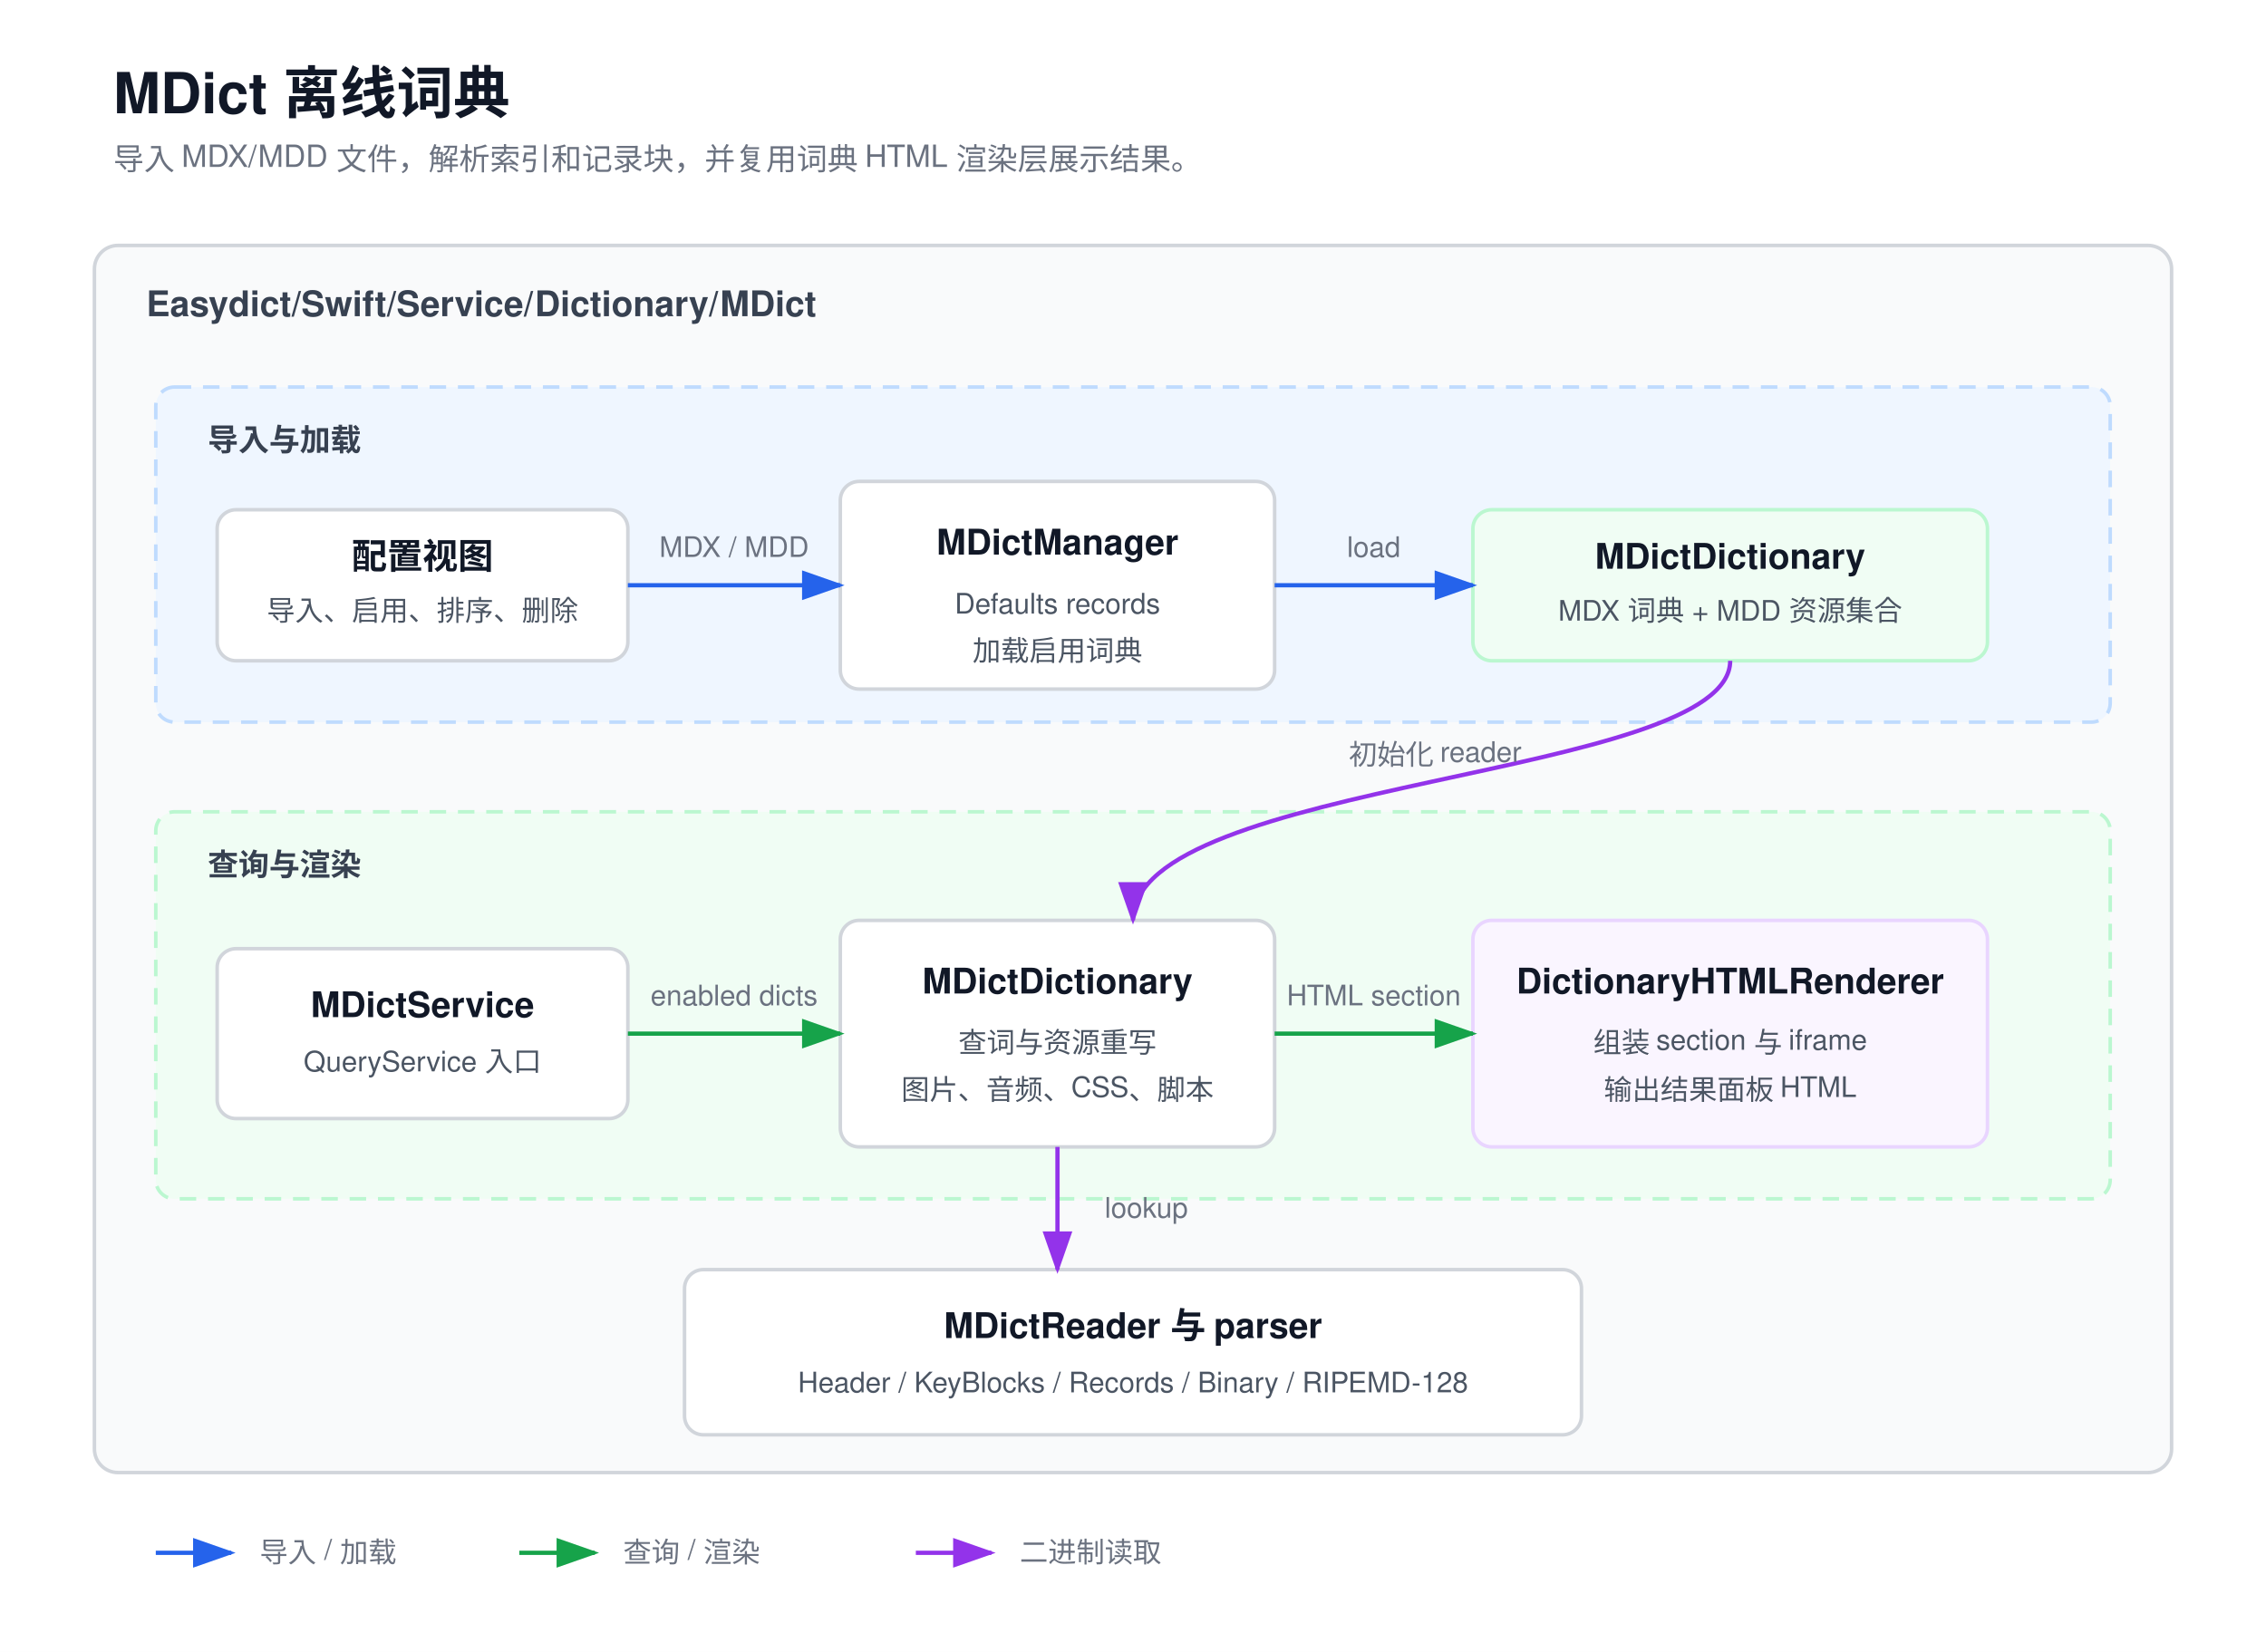
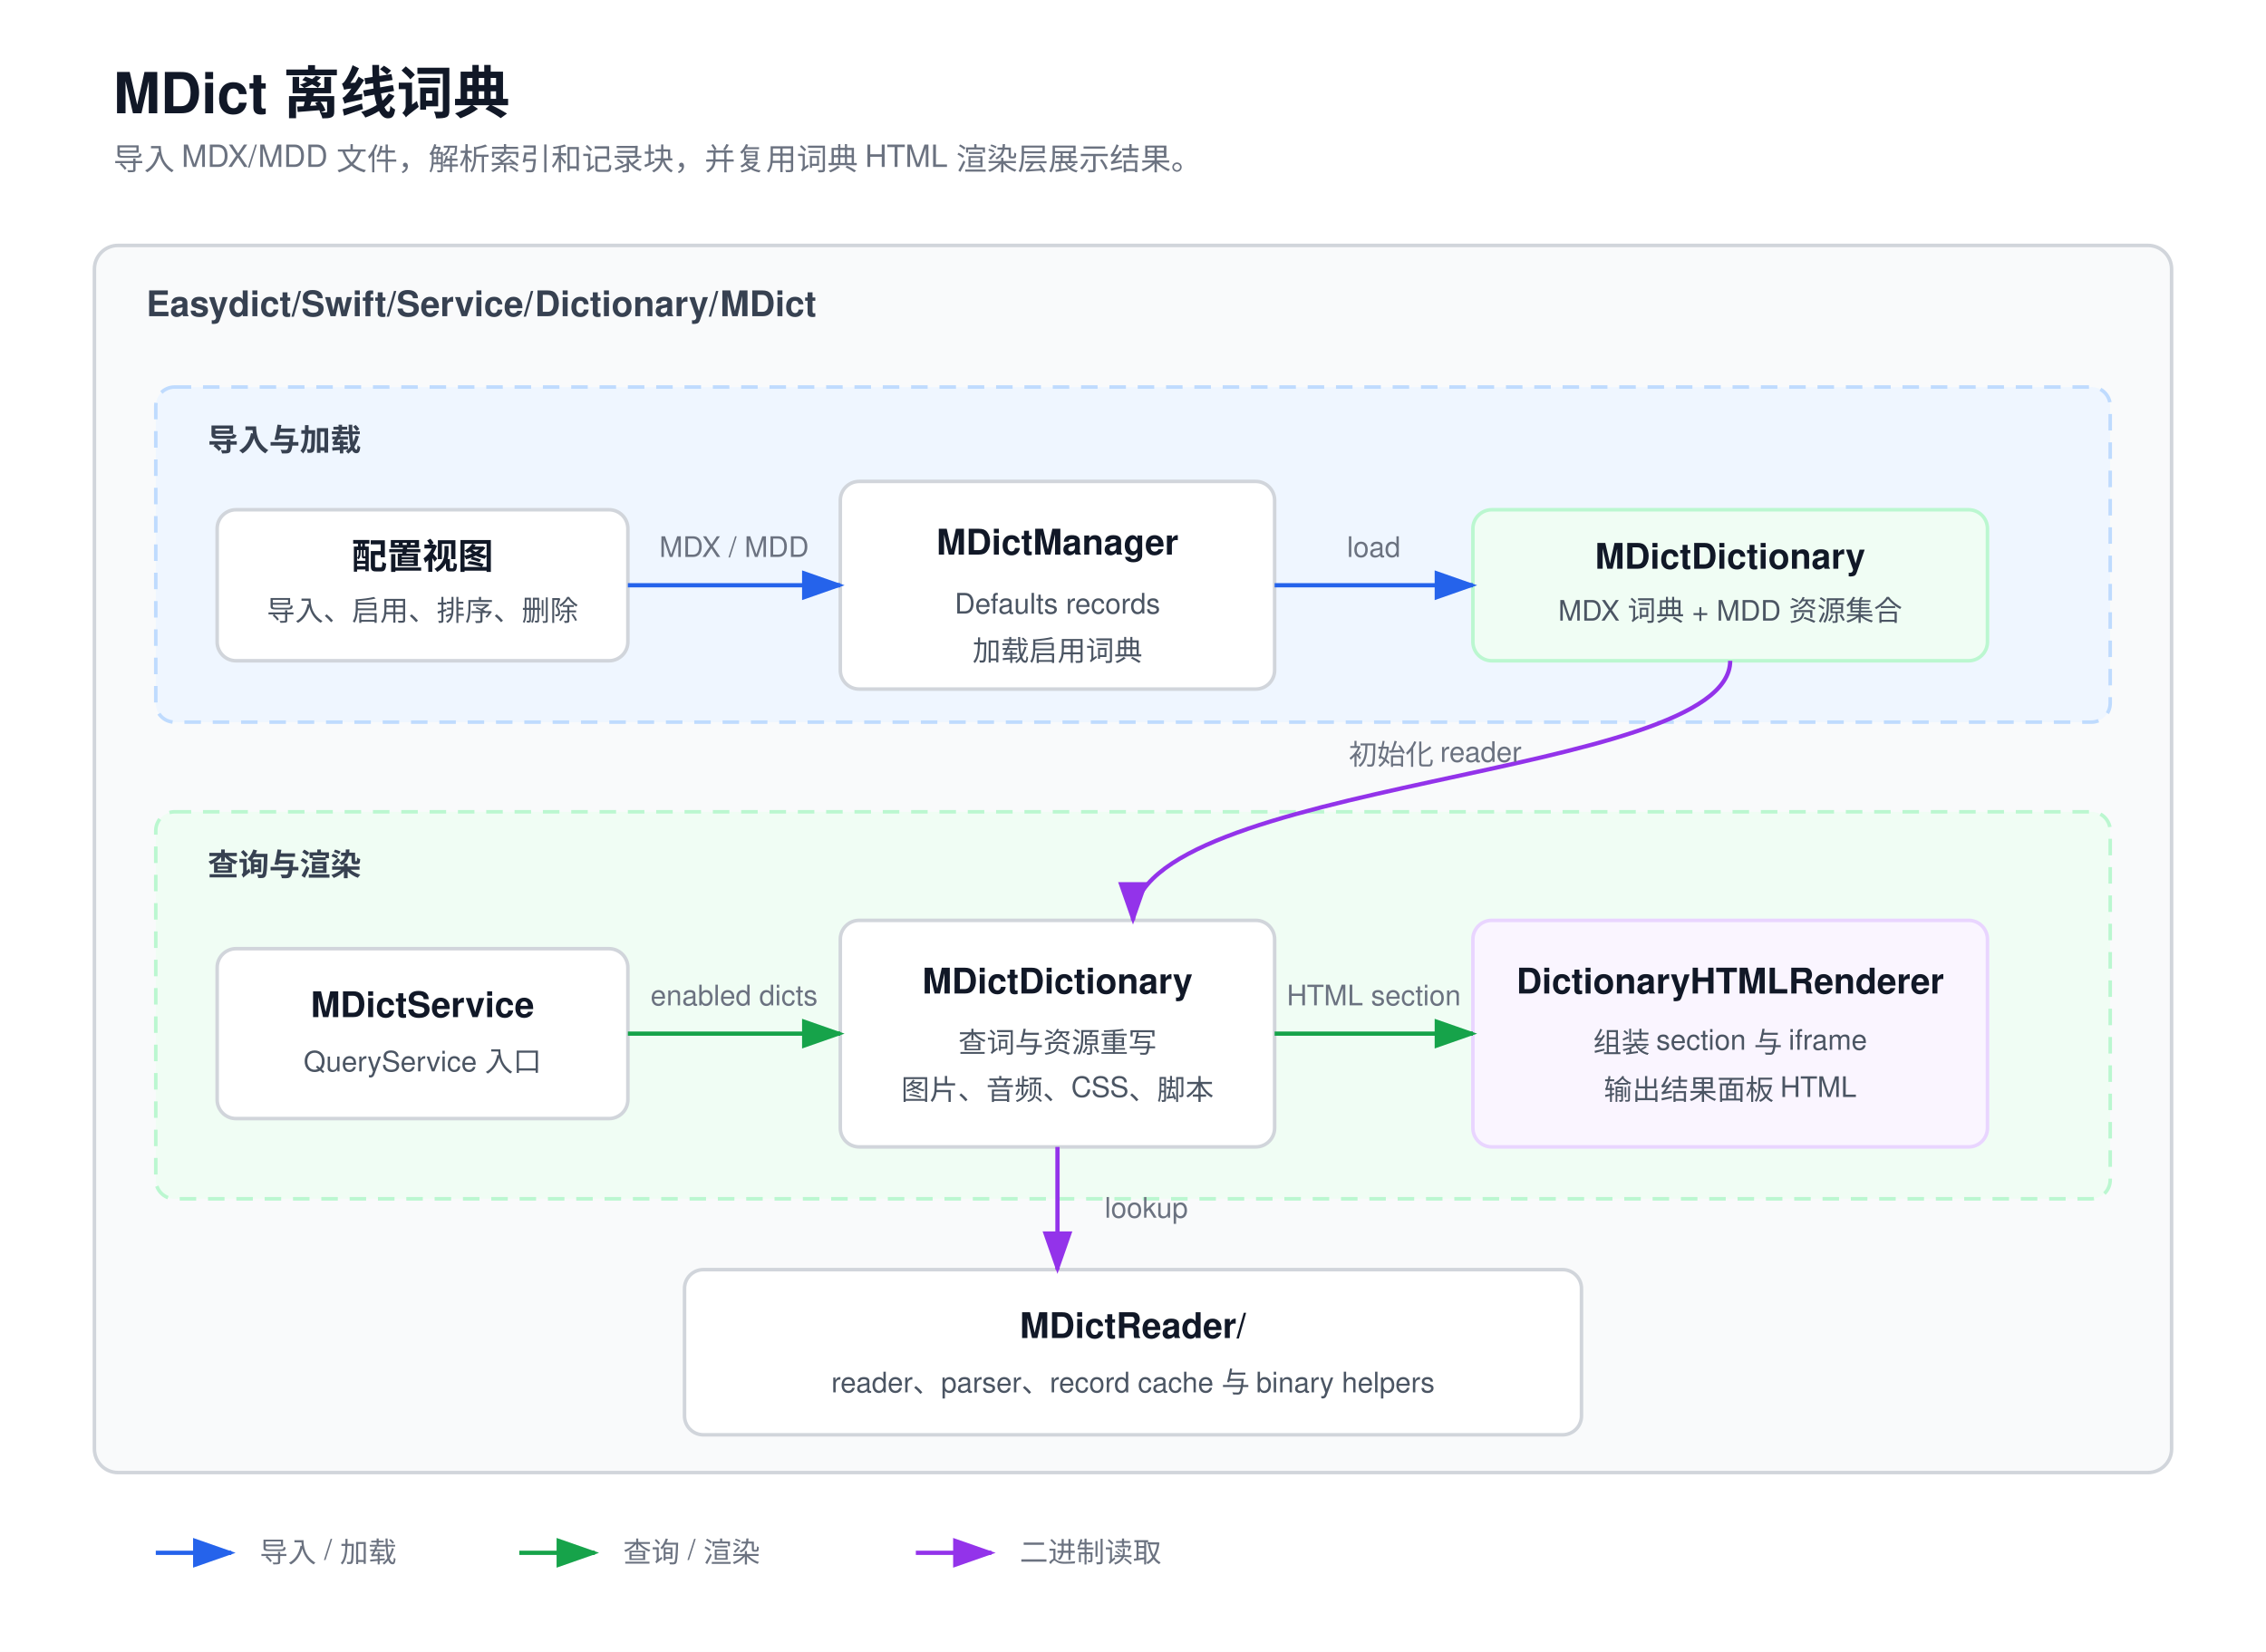
<svg xmlns="http://www.w3.org/2000/svg" viewBox="0 0 960 700" width="960" height="700" role="img" aria-labelledby="title desc">
  <style>
    text {
      font-family: 'Helvetica Neue', Helvetica, Arial, 'PingFang SC', 'Microsoft YaHei', sans-serif;
    }
    .title { fill: #111827; font-size: 24px; font-weight: 600; }
    .subtitle { fill: #6b7280; font-size: 13px; }
    .group-title { fill: #374151; font-size: 15px; font-weight: 600; }
    .box-title { fill: #111827; font-size: 15px; font-weight: 600; }
    .box-text { fill: #4b5563; font-size: 12px; }
    .label { fill: #6b7280; font-size: 12px; }
    .lane-title { fill: #374151; font-size: 13px; font-weight: 600; }
  </style>
  <defs>
    <marker id="arrow-blue" markerWidth="10" markerHeight="7" refX="9" refY="3.5" orient="auto">
      <polygon points="0 0, 10 3.5, 0 7" fill="#2563eb" />
    </marker>
    <marker id="arrow-green" markerWidth="10" markerHeight="7" refX="9" refY="3.5" orient="auto">
      <polygon points="0 0, 10 3.5, 0 7" fill="#16a34a" />
    </marker>
    <marker id="arrow-purple" markerWidth="10" markerHeight="7" refX="9" refY="3.5" orient="auto">
      <polygon points="0 0, 10 3.5, 0 7" fill="#9333ea" />
    </marker>
  </defs>
  <rect width="960" height="700" fill="#ffffff" />
  <text x="48" y="48" class="title">MDict 离线词典</text>
  <text x="48" y="72" class="subtitle">导入 MDX/MDD 文件，解析索引和记录块，并复用词典 HTML 渲染层展示结果。</text>
  <rect x="40" y="104" width="880" height="520" rx="10" ry="10" fill="#f9fafb" stroke="#d1d5db" stroke-width="1.5" />
  <text x="62" y="134" class="group-title">Easydict/Swift/Service/Dictionary/MDict</text>
  <rect x="66" y="164" width="828" height="142" rx="8" ry="8" fill="#eff6ff" stroke="#bfdbfe" stroke-width="1.5" stroke-dasharray="7 5" />
  <text x="88" y="191" class="lane-title">导入与加载</text>
  <rect x="92" y="216" width="174" height="64" rx="8" ry="8" fill="#ffffff" stroke="#d1d5db" stroke-width="1.5" />
  <text x="179" y="241" text-anchor="middle" class="box-title">配置视图</text>
  <text x="179" y="263" text-anchor="middle" class="box-text">导入、启用、排序、删除</text>
  <rect x="356" y="204" width="184" height="88" rx="8" ry="8" fill="#ffffff" stroke="#d1d5db" stroke-width="1.5" />
  <text x="448" y="235" text-anchor="middle" class="box-title">MDictManager</text>
  <text x="448" y="260" text-anchor="middle" class="box-text">Defaults records</text>
  <text x="448" y="280" text-anchor="middle" class="box-text">加载启用词典</text>
  <rect x="624" y="216" width="218" height="64" rx="8" ry="8" fill="#f0fdf4" stroke="#bbf7d0" stroke-width="1.5" />
  <text x="733" y="241" text-anchor="middle" class="box-title">MDictDictionary</text>
  <text x="733" y="263" text-anchor="middle" class="box-text">MDX 词典 + MDD 资源集合</text>
  <path d="M266 248 H356" stroke="#2563eb" stroke-width="1.8" fill="none" marker-end="url(#arrow-blue)" />
  <text x="311" y="236" text-anchor="middle" class="label">MDX / MDD</text>
  <path d="M540 248 H624" stroke="#2563eb" stroke-width="1.8" fill="none" marker-end="url(#arrow-blue)" />
  <text x="582" y="236" text-anchor="middle" class="label">load</text>
  <rect x="66" y="344" width="828" height="164" rx="8" ry="8" fill="#f0fdf4" stroke="#bbf7d0" stroke-width="1.5" stroke-dasharray="7 5" />
  <text x="88" y="371" class="lane-title">查询与渲染</text>
  <rect x="92" y="402" width="174" height="72" rx="8" ry="8" fill="#ffffff" stroke="#d1d5db" stroke-width="1.5" />
  <text x="179" y="431" text-anchor="middle" class="box-title">MDictService</text>
  <text x="179" y="454" text-anchor="middle" class="box-text">QueryService 入口</text>
  <rect x="356" y="390" width="184" height="96" rx="8" ry="8" fill="#ffffff" stroke="#d1d5db" stroke-width="1.5" />
  <text x="448" y="421" text-anchor="middle" class="box-title">MDictDictionary</text>
  <text x="448" y="446" text-anchor="middle" class="box-text">查词与资源重写</text>
  <text x="448" y="466" text-anchor="middle" class="box-text">图片、音频、CSS、脚本</text>
  <rect x="624" y="390" width="218" height="96" rx="8" ry="8" fill="#faf5ff" stroke="#e9d5ff" stroke-width="1.5" />
  <text x="733" y="421" text-anchor="middle" class="box-title">DictionaryHTMLRenderer</text>
  <text x="733" y="446" text-anchor="middle" class="box-text">组装 section 与 iframe</text>
  <text x="733" y="466" text-anchor="middle" class="box-text">输出结果面板 HTML</text>
  <path d="M266 438 H356" stroke="#16a34a" stroke-width="1.8" fill="none" marker-end="url(#arrow-green)" />
  <text x="311" y="426" text-anchor="middle" class="label">enabled dicts</text>
  <path d="M540 438 H624" stroke="#16a34a" stroke-width="1.8" fill="none" marker-end="url(#arrow-green)" />
  <text x="582" y="426" text-anchor="middle" class="label">HTML section</text>
  <rect x="290" y="538" width="380" height="70" rx="8" ry="8" fill="#ffffff" stroke="#d1d5db" stroke-width="1.5" />
-   <text x="480" y="567" text-anchor="middle" class="box-title">MDictReader 与 parser</text>
-   <text x="480" y="590" text-anchor="middle" class="box-text">Header / KeyBlocks / Records / Binary / RIPEMD-128</text>
+   <text x="480" y="567" text-anchor="middle" class="box-title">MDictReader/</text>
+   <text x="480" y="590" text-anchor="middle" class="box-text">reader、parser、record cache 与 binary helpers</text>
  <path d="M733 280 C733 330 480 330 480 390" stroke="#9333ea" stroke-width="1.8" fill="none" marker-end="url(#arrow-purple)" />
  <text x="608" y="324" text-anchor="middle" class="label">初始化 reader</text>
  <path d="M448 486 V538" stroke="#9333ea" stroke-width="1.8" fill="none" marker-end="url(#arrow-purple)" />
  <text x="468" y="516" class="label">lookup</text>
  <g transform="translate(66, 650)">
    <line x1="0" y1="8" x2="32" y2="8" stroke="#2563eb" stroke-width="1.8" marker-end="url(#arrow-blue)" />
    <text x="44" y="12" class="label">导入 / 加载</text>
    <line x1="154" y1="8" x2="186" y2="8" stroke="#16a34a" stroke-width="1.8" marker-end="url(#arrow-green)" />
    <text x="198" y="12" class="label">查询 / 渲染</text>
    <line x1="322" y1="8" x2="354" y2="8" stroke="#9333ea" stroke-width="1.8" marker-end="url(#arrow-purple)" />
    <text x="366" y="12" class="label">二进制读取</text>
  </g>
</svg>
